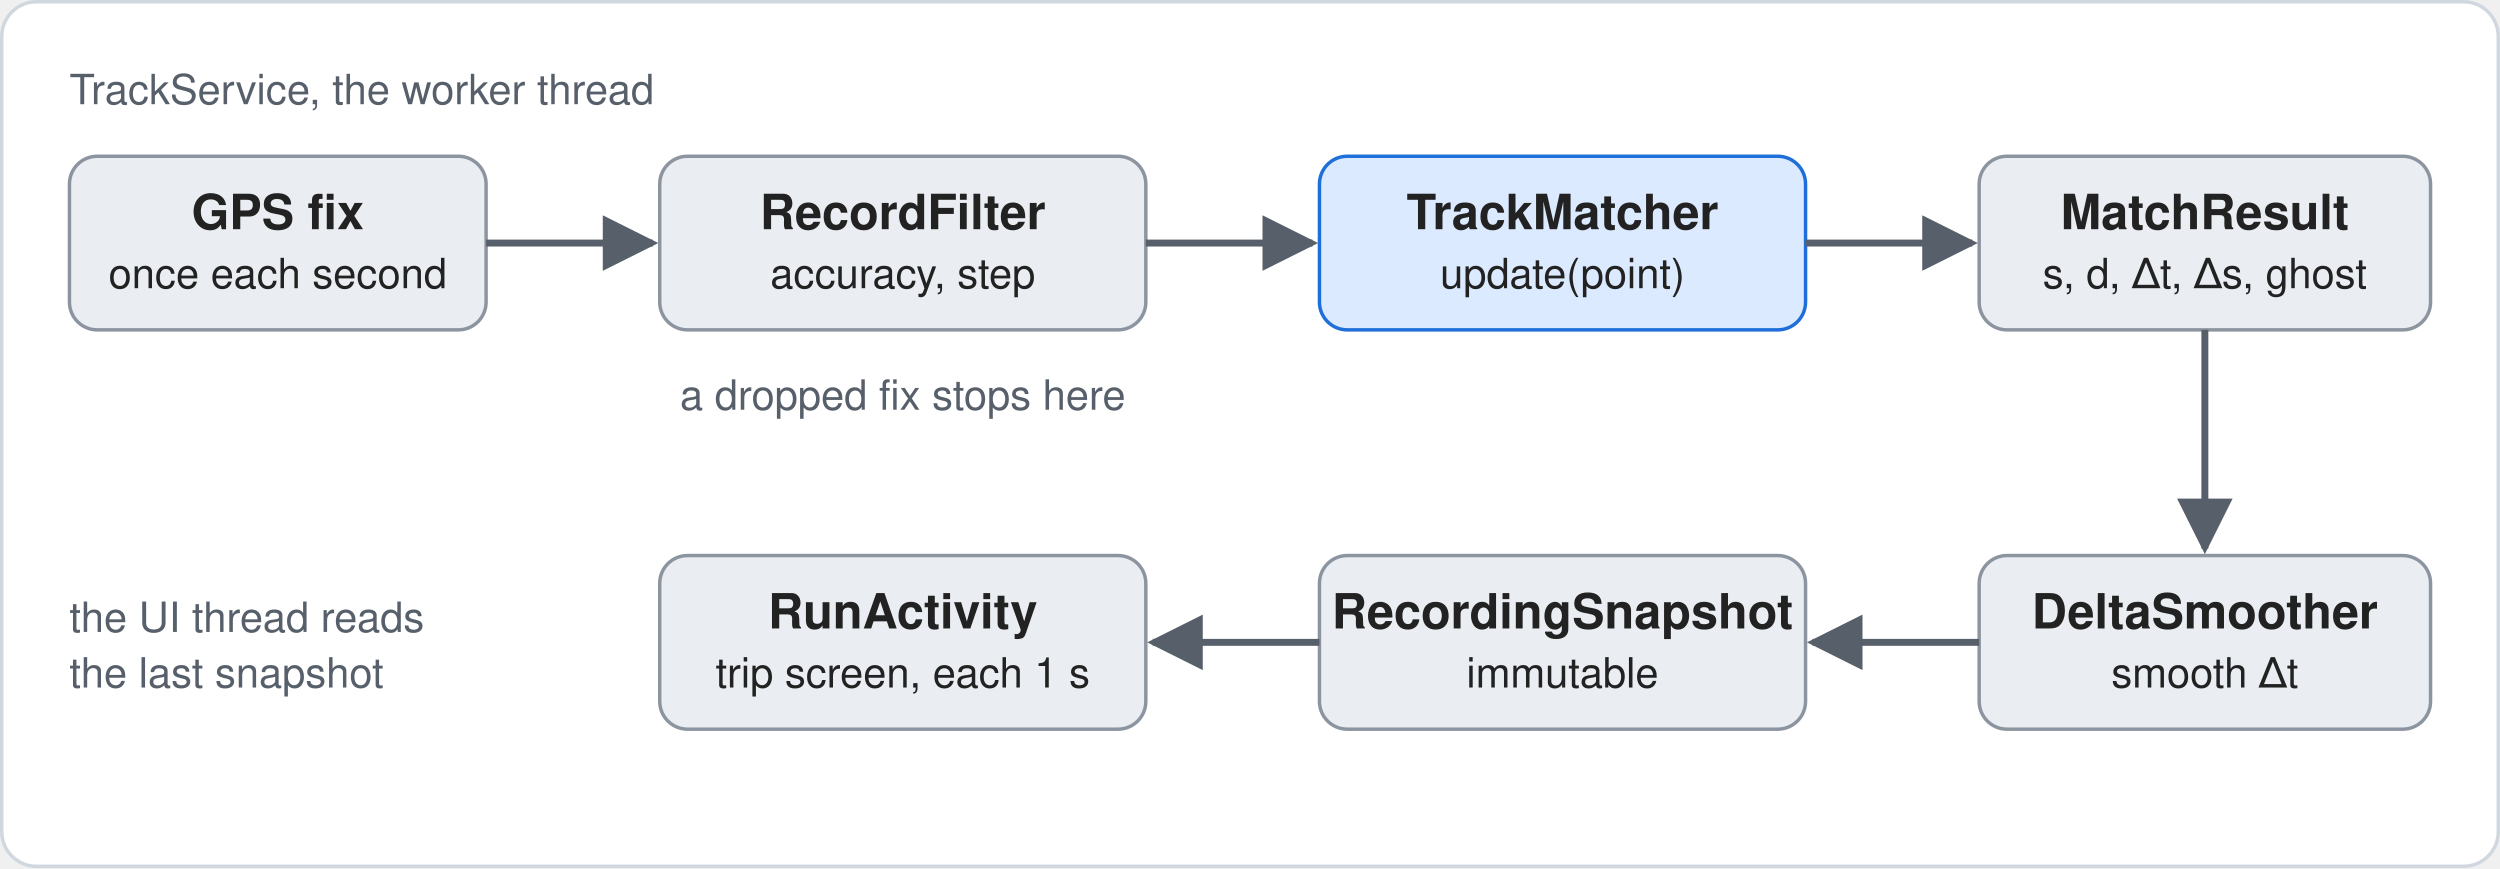
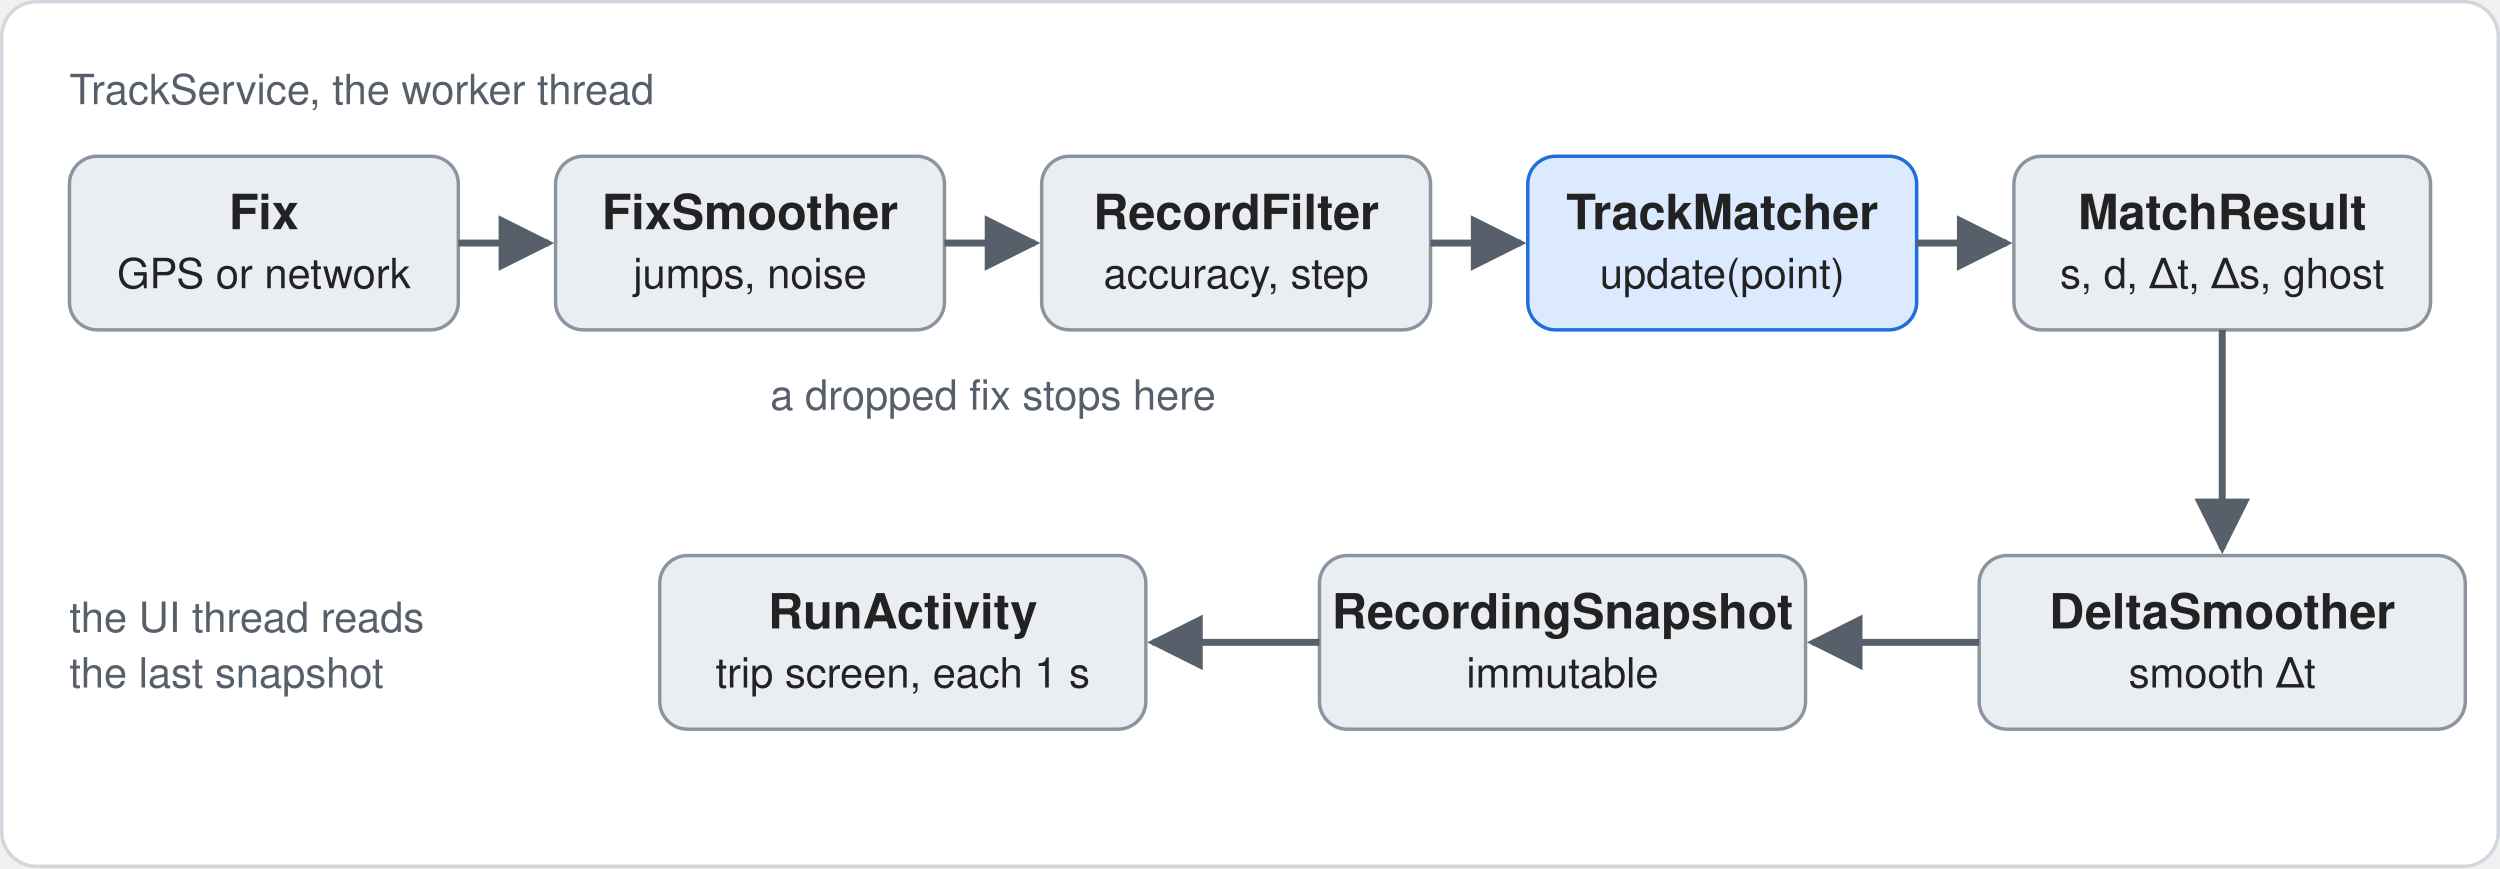
<svg xmlns="http://www.w3.org/2000/svg" width="720" height="250" viewBox="0 0 720 250" font-family="Helvetica, Arial, sans-serif" font-size="14" fill="#222">
  <defs>
    <marker id="arrow" viewBox="0 0 10 10" refX="9" refY="5" markerWidth="8" markerHeight="8" orient="auto">
      <path d="M0,0 L10,5 L0,10 z" fill="#57606a" />
    </marker>
  </defs>
  <rect x="0.5" y="0.5" width="719" height="249" rx="10" fill="#ffffff" stroke="#d0d7de" />
  <text x="20" y="30" font-size="12" fill="#57606a">TrackService, the worker thread</text>
-   <rect x="20" y="45" width="120" height="50" rx="8" fill="#eaeef2" stroke="#8c959f" />
-   <text x="80" y="66" text-anchor="middle" font-weight="bold">GPS fix</text>
-   <text x="80" y="83" text-anchor="middle" font-size="12">once each second</text>
-   <rect x="190" y="45" width="140" height="50" rx="8" fill="#eaeef2" stroke="#8c959f" />
-   <text x="260" y="66" text-anchor="middle" font-weight="bold">RecordFilter</text>
-   <text x="260" y="83" text-anchor="middle" font-size="12">accuracy, step</text>
-   <rect x="380" y="45" width="140" height="50" rx="8" fill="#dbeafe" stroke="#1e6fd9" />
-   <text x="450" y="66" text-anchor="middle" font-weight="bold">TrackMatcher</text>
-   <text x="450" y="83" text-anchor="middle" font-size="12">update(point)</text>
-   <rect x="570" y="45" width="130" height="50" rx="8" fill="#eaeef2" stroke="#8c959f" />
-   <text x="635" y="66" text-anchor="middle" font-weight="bold">MatchResult</text>
-   <text x="635" y="83" text-anchor="middle" font-size="12">s, d, Δt, Δs, ghost</text>
-   <line x1="140" y1="70" x2="188" y2="70" stroke="#57606a" stroke-width="2" marker-end="url(#arrow)" />
-   <line x1="330" y1="70" x2="378" y2="70" stroke="#57606a" stroke-width="2" marker-end="url(#arrow)" />
-   <line x1="520" y1="70" x2="568" y2="70" stroke="#57606a" stroke-width="2" marker-end="url(#arrow)" />
-   <text x="260" y="118" text-anchor="middle" font-size="12" fill="#57606a">a dropped fix stops here</text>
-   <rect x="570" y="160" width="130" height="50" rx="8" fill="#eaeef2" stroke="#8c959f" />
-   <text x="635" y="181" text-anchor="middle" font-weight="bold">DeltaSmoother</text>
-   <text x="635" y="198" text-anchor="middle" font-size="12">smooth Δt</text>
+   <rect x="20" y="45" width="112" height="50" rx="8" fill="#eaeef2" stroke="#8c959f" />
+   <text x="76" y="66" text-anchor="middle" font-weight="bold">Fix</text>
+   <text x="76" y="83" text-anchor="middle" font-size="12">GPS or network</text>
+   <rect x="160" y="45" width="112" height="50" rx="8" fill="#eaeef2" stroke="#8c959f" />
+   <text x="216" y="66" text-anchor="middle" font-weight="bold">FixSmoother</text>
+   <text x="216" y="83" text-anchor="middle" font-size="12">jumps, noise</text>
+   <rect x="300" y="45" width="112" height="50" rx="8" fill="#eaeef2" stroke="#8c959f" />
+   <text x="356" y="66" text-anchor="middle" font-weight="bold">RecordFilter</text>
+   <text x="356" y="83" text-anchor="middle" font-size="12">accuracy, step</text>
+   <rect x="440" y="45" width="112" height="50" rx="8" fill="#dbeafe" stroke="#1e6fd9" />
+   <text x="496" y="66" text-anchor="middle" font-weight="bold">TrackMatcher</text>
+   <text x="496" y="83" text-anchor="middle" font-size="12">update(point)</text>
+   <rect x="580" y="45" width="120" height="50" rx="8" fill="#eaeef2" stroke="#8c959f" />
+   <text x="640" y="66" text-anchor="middle" font-weight="bold">MatchResult</text>
+   <text x="640" y="83" text-anchor="middle" font-size="12">s, d, Δt, Δs, ghost</text>
+   <line x1="132" y1="70" x2="158" y2="70" stroke="#57606a" stroke-width="2" marker-end="url(#arrow)" />
+   <line x1="272" y1="70" x2="298" y2="70" stroke="#57606a" stroke-width="2" marker-end="url(#arrow)" />
+   <line x1="412" y1="70" x2="438" y2="70" stroke="#57606a" stroke-width="2" marker-end="url(#arrow)" />
+   <line x1="552" y1="70" x2="578" y2="70" stroke="#57606a" stroke-width="2" marker-end="url(#arrow)" />
+   <text x="286" y="118" text-anchor="middle" font-size="12" fill="#57606a">a dropped fix stops here</text>
+   <rect x="570" y="160" width="140" height="50" rx="8" fill="#eaeef2" stroke="#8c959f" />
+   <text x="640" y="181" text-anchor="middle" font-weight="bold">DeltaSmoother</text>
+   <text x="640" y="198" text-anchor="middle" font-size="12">smooth Δt</text>
  <rect x="380" y="160" width="140" height="50" rx="8" fill="#eaeef2" stroke="#8c959f" />
  <text x="450" y="181" text-anchor="middle" font-weight="bold">RecordingSnapshot</text>
  <text x="450" y="198" text-anchor="middle" font-size="12">immutable</text>
  <rect x="190" y="160" width="140" height="50" rx="8" fill="#eaeef2" stroke="#8c959f" />
  <text x="260" y="181" text-anchor="middle" font-weight="bold">RunActivity</text>
  <text x="260" y="198" text-anchor="middle" font-size="12">trip screen, each 1 s</text>
-   <line x1="635" y1="95" x2="635" y2="158" stroke="#57606a" stroke-width="2" marker-end="url(#arrow)" />
+   <line x1="640" y1="95" x2="640" y2="158" stroke="#57606a" stroke-width="2" marker-end="url(#arrow)" />
  <line x1="570" y1="185" x2="522" y2="185" stroke="#57606a" stroke-width="2" marker-end="url(#arrow)" />
  <line x1="380" y1="185" x2="332" y2="185" stroke="#57606a" stroke-width="2" marker-end="url(#arrow)" />
  <text x="20" y="182" font-size="12" fill="#57606a">the UI thread reads</text>
  <text x="20" y="198" font-size="12" fill="#57606a">the last snapshot</text>
</svg>
